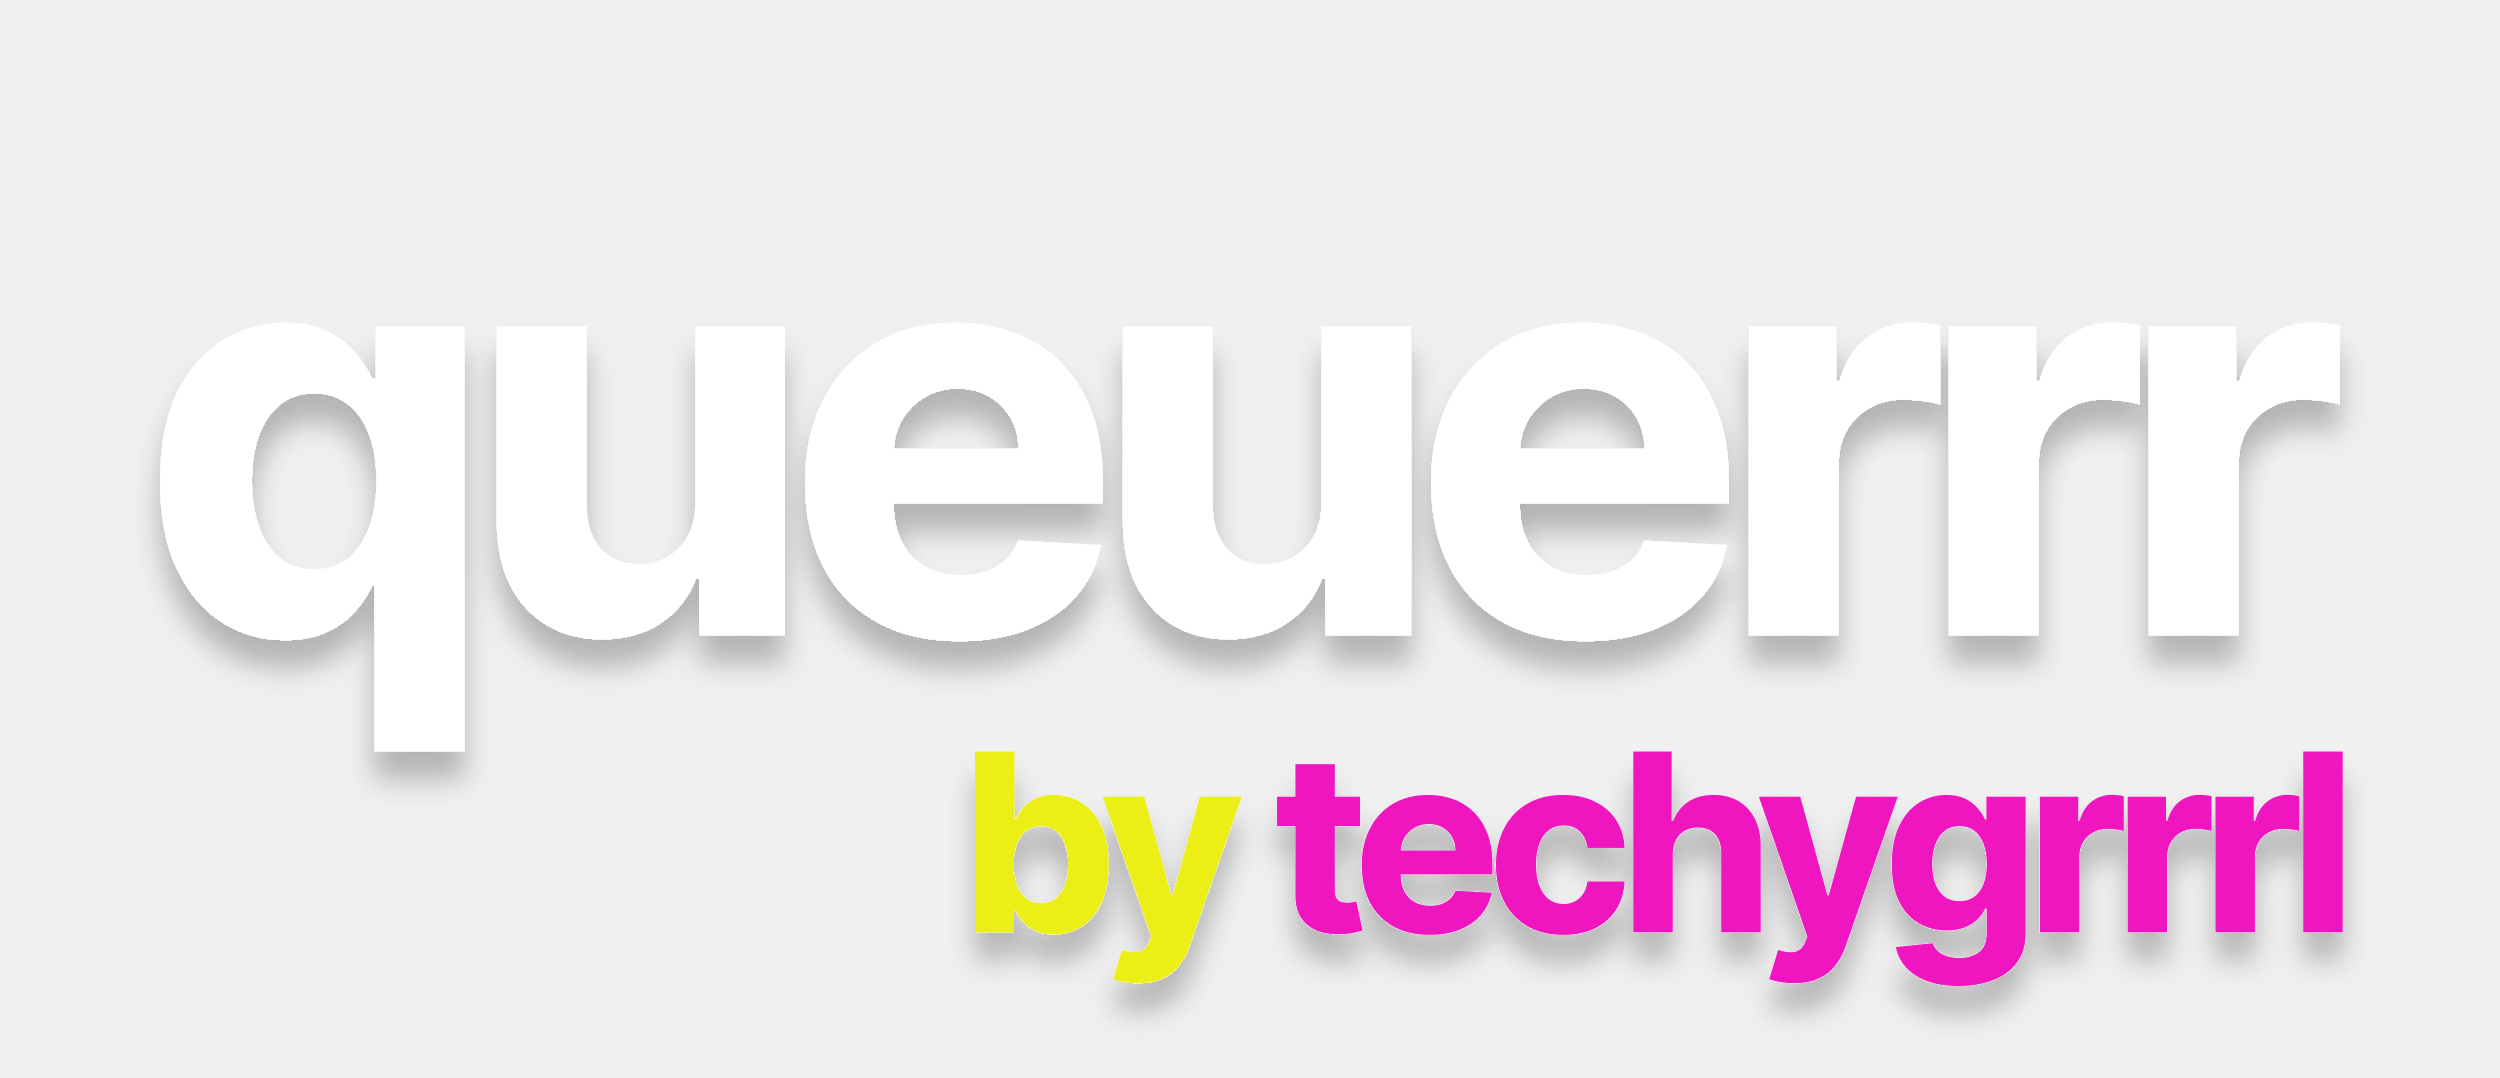
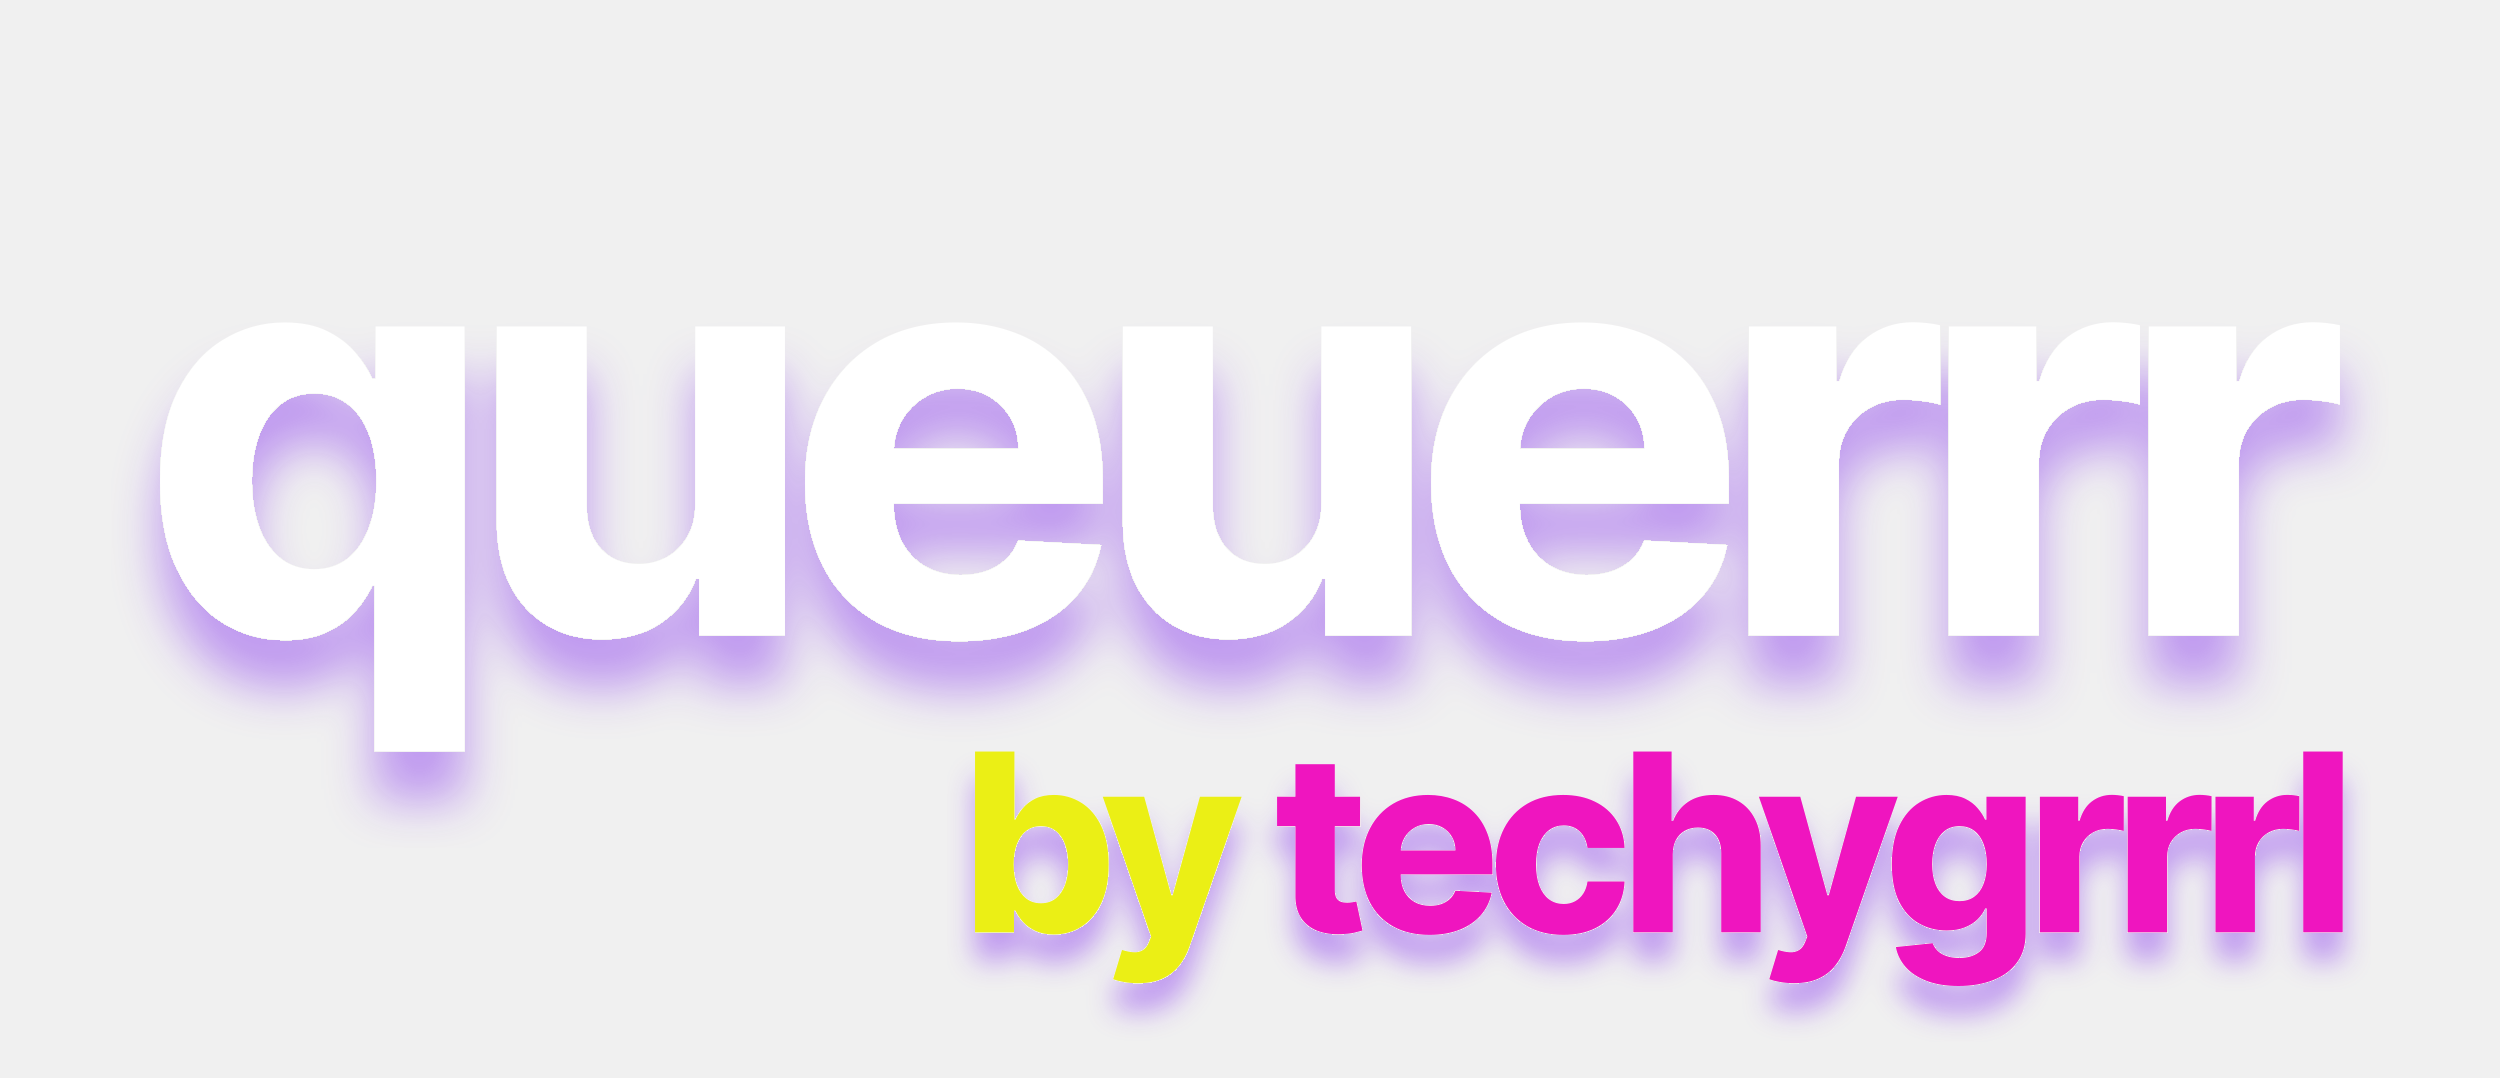
<svg xmlns="http://www.w3.org/2000/svg" width="362" height="156" viewBox="0 0 362 156" fill="none">
  <g filter="url(#filter0_d_645_35)">
    <path d="M54.244 108.773V84.808H53.895C53.312 86.089 52.478 87.341 51.391 88.564C50.323 89.767 48.954 90.758 47.285 91.534C45.615 92.311 43.596 92.699 41.228 92.699C37.87 92.699 34.822 91.825 32.084 90.078C29.367 88.331 27.202 85.749 25.591 82.332C23.98 78.916 23.174 74.693 23.174 69.665C23.174 64.502 23.999 60.221 25.649 56.824C27.319 53.427 29.522 50.893 32.259 49.224C34.996 47.535 37.976 46.69 41.199 46.69C43.645 46.69 45.703 47.108 47.372 47.943C49.061 48.777 50.43 49.825 51.478 51.087C52.526 52.33 53.332 53.582 53.895 54.844H54.39V47.273H67.261V108.773H54.244ZM45.508 82.42C47.411 82.42 49.032 81.896 50.371 80.847C51.711 79.78 52.73 78.294 53.429 76.392C54.147 74.47 54.506 72.218 54.506 69.636C54.506 67.054 54.157 64.822 53.458 62.939C52.759 61.036 51.74 59.571 50.401 58.542C49.061 57.494 47.43 56.969 45.508 56.969C43.548 56.969 41.898 57.503 40.558 58.571C39.238 59.619 38.229 61.095 37.53 62.997C36.831 64.9 36.481 67.113 36.481 69.636C36.481 72.18 36.831 74.412 37.53 76.334C38.229 78.236 39.248 79.731 40.587 80.818C41.927 81.886 43.567 82.42 45.508 82.42ZM100.676 72.869V47.273H113.663V92H101.23V83.817H100.764C99.754 86.477 98.075 88.603 95.726 90.195C93.377 91.787 90.523 92.582 87.165 92.582C84.156 92.582 81.506 91.903 79.215 90.544C76.925 89.166 75.139 87.224 73.857 84.72C72.596 82.197 71.955 79.217 71.936 75.781V47.273H84.952V73.364C84.971 75.926 85.651 77.955 86.99 79.45C88.349 80.925 90.184 81.663 92.494 81.663C93.95 81.663 95.299 81.333 96.541 80.673C97.784 79.993 98.784 79.003 99.541 77.702C100.317 76.382 100.696 74.771 100.676 72.869ZM138.904 92.844C134.284 92.844 130.304 91.922 126.965 90.078C123.626 88.215 121.054 85.565 119.248 82.129C117.462 78.673 116.569 74.577 116.569 69.84C116.569 65.22 117.472 61.182 119.277 57.727C121.083 54.252 123.616 51.544 126.878 49.602C130.158 47.661 134.012 46.69 138.438 46.69C141.466 46.69 144.271 47.176 146.853 48.146C149.435 49.097 151.677 50.524 153.58 52.427C155.502 54.329 156.997 56.707 158.064 59.561C159.132 62.395 159.666 65.686 159.666 69.433V72.898H121.549V65.006H147.465C147.465 63.318 147.086 61.823 146.329 60.522C145.572 59.202 144.534 58.163 143.213 57.406C141.893 56.649 140.379 56.271 138.671 56.271C136.885 56.271 135.293 56.688 133.895 57.523C132.517 58.338 131.43 59.425 130.634 60.784C129.857 62.143 129.45 63.667 129.411 65.356V73.043C129.411 75.14 129.809 76.955 130.605 78.489C131.401 80.003 132.517 81.177 133.954 82.012C135.409 82.847 137.137 83.264 139.137 83.264C140.476 83.264 141.69 83.08 142.777 82.711C143.883 82.323 144.834 81.76 145.63 81.022C146.426 80.284 147.028 79.372 147.436 78.285L159.433 78.925C158.87 81.74 157.686 84.196 155.88 86.293C154.075 88.37 151.736 89.981 148.863 91.126C145.989 92.272 142.67 92.844 138.904 92.844ZM191.334 72.869V47.273H204.322V92H191.888V83.817H191.422C190.412 86.477 188.733 88.603 186.384 90.195C184.035 91.787 181.181 92.582 177.823 92.582C174.814 92.582 172.164 91.903 169.873 90.544C167.583 89.166 165.797 87.224 164.515 84.72C163.254 82.197 162.613 79.217 162.594 75.781V47.273H175.61V73.364C175.629 75.926 176.309 77.955 177.648 79.45C179.007 80.925 180.842 81.663 183.152 81.663C184.608 81.663 185.957 81.333 187.199 80.673C188.442 79.993 189.442 79.003 190.199 77.702C190.975 76.382 191.354 74.771 191.334 72.869ZM229.562 92.844C224.942 92.844 220.962 91.922 217.623 90.078C214.284 88.215 211.712 85.565 209.906 82.129C208.12 78.673 207.227 74.577 207.227 69.84C207.227 65.22 208.13 61.182 209.935 57.727C211.741 54.252 214.274 51.544 217.536 49.602C220.816 47.661 224.67 46.69 229.096 46.69C232.124 46.69 234.93 47.176 237.511 48.146C240.093 49.097 242.336 50.524 244.238 52.427C246.16 54.329 247.655 56.707 248.722 59.561C249.79 62.395 250.324 65.686 250.324 69.433V72.898H212.207V65.006H238.123C238.123 63.318 237.744 61.823 236.987 60.522C236.23 59.202 235.192 58.163 233.872 57.406C232.551 56.649 231.037 56.271 229.329 56.271C227.543 56.271 225.951 56.688 224.553 57.523C223.175 58.338 222.088 59.425 221.292 60.784C220.515 62.143 220.108 63.667 220.069 65.356V73.043C220.069 75.14 220.467 76.955 221.263 78.489C222.059 80.003 223.175 81.177 224.612 82.012C226.068 82.847 227.795 83.264 229.795 83.264C231.134 83.264 232.348 83.08 233.435 82.711C234.541 82.323 235.492 81.76 236.288 81.022C237.084 80.284 237.686 79.372 238.094 78.285L250.091 78.925C249.528 81.74 248.344 84.196 246.538 86.293C244.733 88.37 242.394 89.981 239.521 91.126C236.648 92.272 233.328 92.844 229.562 92.844ZM253.252 92V47.273H265.889V55.193H266.355C267.171 52.359 268.52 50.233 270.403 48.816C272.305 47.38 274.499 46.661 276.984 46.661C277.624 46.661 278.294 46.7 278.993 46.778C279.711 46.855 280.352 46.962 280.915 47.098V58.571C280.294 58.377 279.459 58.212 278.411 58.076C277.362 57.94 276.411 57.872 275.557 57.872C273.771 57.872 272.179 58.26 270.781 59.037C269.384 59.813 268.277 60.891 267.462 62.269C266.666 63.628 266.268 65.22 266.268 67.045V92H253.252ZM282.205 92V47.273H294.842V55.193H295.308C296.124 52.359 297.473 50.233 299.356 48.816C301.258 47.38 303.452 46.661 305.937 46.661C306.577 46.661 307.247 46.7 307.946 46.778C308.664 46.855 309.305 46.962 309.868 47.098V58.571C309.247 58.377 308.412 58.212 307.364 58.076C306.315 57.94 305.364 57.872 304.51 57.872C302.724 57.872 301.132 58.26 299.734 59.037C298.337 59.813 297.23 60.891 296.415 62.269C295.619 63.628 295.221 65.22 295.221 67.045V92H282.205ZM311.158 92V47.273H323.795V55.193H324.261C325.077 52.359 326.426 50.233 328.309 48.816C330.211 47.38 332.405 46.661 334.89 46.661C335.531 46.661 336.2 46.7 336.899 46.778C337.617 46.855 338.258 46.962 338.821 47.098V58.571C338.2 58.377 337.365 58.212 336.317 58.076C335.268 57.94 334.317 57.872 333.463 57.872C331.677 57.872 330.085 58.26 328.687 59.037C327.29 59.813 326.183 60.891 325.368 62.269C324.572 63.628 324.174 65.22 324.174 67.045V92H311.158Z" fill="white" />
  </g>
  <g filter="url(#filter1_d_645_35)">
    <path d="M141.186 135V108.818H146.888V118.688H147.041C147.288 118.134 147.642 117.584 148.102 117.038C148.563 116.484 149.159 116.024 149.892 115.658C150.634 115.291 151.541 115.108 152.615 115.108C154.03 115.108 155.338 115.479 156.54 116.22C157.741 116.953 158.705 118.065 159.429 119.557C160.162 121.048 160.528 122.928 160.528 125.195C160.528 127.402 160.175 129.256 159.467 130.756C158.768 132.256 157.818 133.389 156.616 134.156C155.415 134.923 154.077 135.307 152.602 135.307C151.571 135.307 150.689 135.136 149.956 134.795C149.223 134.455 148.618 134.02 148.141 133.491C147.663 132.955 147.297 132.405 147.041 131.842H146.824V135H141.186ZM146.773 125.182C146.773 126.315 146.926 127.304 147.233 128.148C147.548 128.983 148 129.635 148.588 130.104C149.176 130.564 149.888 130.794 150.723 130.794C151.575 130.794 152.295 130.56 152.884 130.091C153.472 129.614 153.919 128.957 154.226 128.122C154.533 127.278 154.686 126.298 154.686 125.182C154.686 124.074 154.533 123.102 154.226 122.267C153.928 121.432 153.484 120.784 152.896 120.324C152.308 119.855 151.584 119.621 150.723 119.621C149.888 119.621 149.176 119.851 148.588 120.311C148 120.763 147.548 121.406 147.233 122.241C146.926 123.068 146.773 124.048 146.773 125.182ZM164.754 142.364C164.047 142.364 163.382 142.308 162.76 142.197C162.138 142.087 161.613 141.95 161.187 141.788L162.466 137.557C163.096 137.753 163.667 137.864 164.179 137.889C164.69 137.915 165.133 137.808 165.508 137.57C165.883 137.339 166.182 136.939 166.403 136.368L166.697 135.614L159.679 115.364H165.675L169.599 129.643H169.804L173.754 115.364H179.788L172.233 137.045C171.866 138.102 171.363 139.031 170.724 139.832C170.094 140.634 169.288 141.256 168.308 141.699C167.336 142.142 166.152 142.364 164.754 142.364Z" fill="#EBEF15" />
    <path d="M196.936 115.364V119.621H184.919V115.364H196.936ZM187.578 110.659H193.28V128.915C193.28 129.384 193.352 129.75 193.497 130.014C193.65 130.27 193.855 130.453 194.111 130.564C194.375 130.666 194.686 130.717 195.044 130.717C195.291 130.717 195.547 130.696 195.811 130.653C196.075 130.602 196.271 130.564 196.399 130.538L197.294 134.744C197.013 134.83 196.616 134.932 196.105 135.051C195.594 135.17 194.976 135.243 194.251 135.268C192.888 135.328 191.703 135.158 190.697 134.757C189.7 134.348 188.924 133.717 188.37 132.865C187.825 132.004 187.561 130.926 187.578 129.631V110.659ZM206.991 135.371C204.963 135.371 203.215 134.966 201.75 134.156C200.284 133.338 199.154 132.175 198.362 130.666C197.578 129.149 197.186 127.351 197.186 125.271C197.186 123.243 197.582 121.47 198.375 119.953C199.167 118.428 200.279 117.239 201.711 116.386C203.152 115.534 204.843 115.108 206.786 115.108C208.116 115.108 209.348 115.321 210.481 115.747C211.615 116.165 212.599 116.791 213.434 117.626C214.278 118.462 214.934 119.506 215.403 120.759C215.872 122.003 216.106 123.447 216.106 125.092V126.614H199.372V123.149H210.75C210.75 122.408 210.583 121.751 210.251 121.18C209.919 120.601 209.463 120.145 208.883 119.812C208.304 119.48 207.639 119.314 206.889 119.314C206.105 119.314 205.406 119.497 204.792 119.864C204.187 120.222 203.71 120.699 203.36 121.295C203.019 121.892 202.84 122.561 202.823 123.303V126.678C202.823 127.598 202.998 128.395 203.348 129.068C203.697 129.733 204.187 130.249 204.818 130.615C205.457 130.982 206.215 131.165 207.093 131.165C207.681 131.165 208.214 131.084 208.691 130.922C209.177 130.751 209.595 130.504 209.944 130.18C210.294 129.857 210.558 129.456 210.737 128.979L216.004 129.26C215.757 130.496 215.237 131.574 214.444 132.494C213.652 133.406 212.625 134.114 211.363 134.616C210.102 135.119 208.644 135.371 206.991 135.371ZM226.366 135.371C224.329 135.371 222.582 134.945 221.124 134.092C219.675 133.24 218.559 132.051 217.775 130.526C216.999 129 216.612 127.24 216.612 125.246C216.612 123.243 217.004 121.479 217.788 119.953C218.572 118.428 219.688 117.239 221.137 116.386C222.595 115.534 224.329 115.108 226.34 115.108C228.087 115.108 229.613 115.428 230.917 116.067C232.229 116.697 233.261 117.588 234.011 118.739C234.769 119.889 235.178 121.236 235.238 122.778H229.869C229.732 121.79 229.366 121.001 228.769 120.413C228.173 119.817 227.393 119.518 226.43 119.518C225.629 119.518 224.925 119.74 224.32 120.183C223.724 120.618 223.255 121.257 222.914 122.101C222.582 122.945 222.416 123.972 222.416 125.182C222.416 126.401 222.582 127.436 222.914 128.288C223.247 129.141 223.711 129.788 224.308 130.232C224.913 130.675 225.62 130.896 226.43 130.896C227.035 130.896 227.576 130.768 228.053 130.513C228.539 130.257 228.94 129.886 229.255 129.401C229.57 128.915 229.775 128.327 229.869 127.636H235.238C235.17 129.179 234.765 130.534 234.024 131.702C233.291 132.861 232.272 133.764 230.968 134.412C229.673 135.051 228.139 135.371 226.366 135.371ZM242.215 123.699V135H236.501V108.818H242.049V118.879H242.267C242.718 117.703 243.438 116.783 244.427 116.118C245.424 115.445 246.664 115.108 248.147 115.108C249.519 115.108 250.713 115.406 251.727 116.003C252.75 116.599 253.542 117.452 254.105 118.56C254.676 119.659 254.957 120.967 254.948 122.484V135H249.234V123.545C249.242 122.378 248.948 121.466 248.352 120.81C247.755 120.153 246.92 119.825 245.846 119.825C245.139 119.825 244.508 119.979 243.954 120.286C243.409 120.592 242.982 121.036 242.676 121.615C242.377 122.195 242.224 122.889 242.215 123.699ZM259.759 142.364C259.052 142.364 258.387 142.308 257.765 142.197C257.142 142.087 256.618 141.95 256.192 141.788L257.471 137.557C258.101 137.753 258.672 137.864 259.184 137.889C259.695 137.915 260.138 137.808 260.513 137.57C260.888 137.339 261.186 136.939 261.408 136.368L261.702 135.614L254.684 115.364H260.679L264.604 129.643H264.809L268.759 115.364H274.793L267.238 137.045C266.871 138.102 266.368 139.031 265.729 139.832C265.098 140.634 264.293 141.256 263.313 141.699C262.341 142.142 261.157 142.364 259.759 142.364ZM283.599 142.773C281.8 142.773 280.258 142.526 278.971 142.031C277.692 141.537 276.678 140.864 275.928 140.011C275.187 139.159 274.718 138.2 274.522 137.135L279.853 136.572C279.989 136.964 280.215 137.322 280.53 137.646C280.854 137.979 281.28 138.239 281.809 138.426C282.346 138.622 282.989 138.72 283.739 138.72C284.873 138.72 285.81 138.443 286.552 137.889C287.302 137.335 287.677 136.402 287.677 135.089V131.536H287.459C287.212 132.098 286.846 132.622 286.36 133.108C285.874 133.594 285.256 133.986 284.506 134.284C283.765 134.582 282.883 134.732 281.86 134.732C280.403 134.732 279.073 134.391 277.871 133.709C276.67 133.027 275.711 131.979 274.995 130.564C274.287 129.149 273.934 127.342 273.934 125.143C273.934 122.893 274.296 121.027 275.02 119.544C275.753 118.053 276.721 116.94 277.922 116.207C279.124 115.474 280.432 115.108 281.847 115.108C282.921 115.108 283.829 115.291 284.57 115.658C285.312 116.024 285.912 116.484 286.373 117.038C286.841 117.584 287.195 118.134 287.434 118.688H287.638V115.364H293.314V135.153C293.314 136.824 292.901 138.222 292.074 139.347C291.256 140.48 290.114 141.332 288.648 141.903C287.191 142.483 285.508 142.773 283.599 142.773ZM283.739 130.487C284.574 130.487 285.286 130.274 285.874 129.848C286.462 129.422 286.91 128.808 287.216 128.007C287.532 127.206 287.689 126.247 287.689 125.131C287.689 124.014 287.536 123.043 287.229 122.216C286.922 121.389 286.475 120.75 285.887 120.298C285.299 119.847 284.583 119.621 283.739 119.621C282.878 119.621 282.154 119.855 281.566 120.324C280.986 120.784 280.543 121.428 280.236 122.254C279.93 123.081 279.776 124.04 279.776 125.131C279.776 126.23 279.93 127.18 280.236 127.982C280.543 128.783 280.991 129.401 281.579 129.835C282.167 130.27 282.887 130.487 283.739 130.487ZM295.376 135V115.364H300.925V118.841H301.129C301.487 117.597 302.08 116.663 302.906 116.041C303.741 115.411 304.705 115.095 305.795 115.095C306.077 115.095 306.371 115.112 306.678 115.146C306.993 115.18 307.274 115.227 307.521 115.287V120.324C307.249 120.239 306.882 120.166 306.422 120.107C305.962 120.047 305.544 120.017 305.169 120.017C304.385 120.017 303.686 120.187 303.072 120.528C302.459 120.869 301.973 121.342 301.615 121.947C301.266 122.544 301.091 123.243 301.091 124.044V135H295.376ZM308.087 135V115.364H313.636V118.841H313.84C314.198 117.597 314.791 116.663 315.617 116.041C316.453 115.411 317.416 115.095 318.507 115.095C318.788 115.095 319.082 115.112 319.389 115.146C319.704 115.18 319.985 115.227 320.232 115.287V120.324C319.96 120.239 319.593 120.166 319.133 120.107C318.673 120.047 318.255 120.017 317.88 120.017C317.096 120.017 316.397 120.187 315.784 120.528C315.17 120.869 314.684 121.342 314.326 121.947C313.977 122.544 313.802 123.243 313.802 124.044V135H308.087ZM320.799 135V115.364H326.347V118.841H326.551C326.909 117.597 327.502 116.663 328.328 116.041C329.164 115.411 330.127 115.095 331.218 115.095C331.499 115.095 331.793 115.112 332.1 115.146C332.415 115.18 332.696 115.227 332.943 115.287V120.324C332.671 120.239 332.304 120.166 331.844 120.107C331.384 120.047 330.966 120.017 330.591 120.017C329.807 120.017 329.108 120.187 328.495 120.528C327.881 120.869 327.395 121.342 327.037 121.947C326.688 122.544 326.513 123.243 326.513 124.044V135H320.799ZM339.224 108.818V135H333.51V108.818H339.224Z" fill="#EF15BF" />
  </g>
  <defs>
-     <filter id="filter0_d_645_35" x="19.176" y="46.661" width="323.645" height="70.112" filterUnits="userSpaceOnUse" color-interpolation-filters="sRGB">
+     <filter id="filter0_d_645_35" x="16.176" y="46.661" width="329.645" height="76.112" filterUnits="userSpaceOnUse" color-interpolation-filters="sRGB">
      <feFlood flood-opacity="0" result="BackgroundImageFix" />
      <feColorMatrix in="SourceAlpha" type="matrix" values="0 0 0 0 0 0 0 0 0 0 0 0 0 0 0 0 0 0 127 0" result="hardAlpha" />
-       <feOffset dy="4" />
-       <feGaussianBlur stdDeviation="2" />
+       <feOffset dy="7" />
+       <feGaussianBlur stdDeviation="3.5" />
      <feComposite in2="hardAlpha" operator="out" />
-       <feColorMatrix type="matrix" values="0 0 0 0 0 0 0 0 0 0 0 0 0 0 0 0 0 0 0.25 0" />
+       <feColorMatrix type="matrix" values="0 0 0 0 0.459 0 0 0 0 0.082 0 0 0 0 0.937 0 0 0 0.4 0" />
      <feBlend mode="normal" in2="BackgroundImageFix" result="effect1_dropShadow_645_35" />
      <feBlend mode="normal" in="SourceGraphic" in2="effect1_dropShadow_645_35" result="shape" />
    </filter>
    <filter id="filter1_d_645_35" x="137.188" y="108.818" width="206.035" height="41.955" filterUnits="userSpaceOnUse" color-interpolation-filters="sRGB">
      <feFlood flood-opacity="0" result="BackgroundImageFix" />
      <feColorMatrix in="SourceAlpha" type="matrix" values="0 0 0 0 0 0 0 0 0 0 0 0 0 0 0 0 0 0 127 0" result="hardAlpha" />
      <feOffset dy="4" />
      <feGaussianBlur stdDeviation="2" />
      <feComposite in2="hardAlpha" operator="out" />
-       <feColorMatrix type="matrix" values="0 0 0 0 0 0 0 0 0 0 0 0 0 0 0 0 0 0 0.25 0" />
+       <feColorMatrix type="matrix" values="0 0 0 0 0.459 0 0 0 0 0.082 0 0 0 0 0.937 0 0 0 0.4 0" />
      <feBlend mode="normal" in2="BackgroundImageFix" result="effect1_dropShadow_645_35" />
      <feBlend mode="normal" in="SourceGraphic" in2="effect1_dropShadow_645_35" result="shape" />
    </filter>
  </defs>
</svg>
